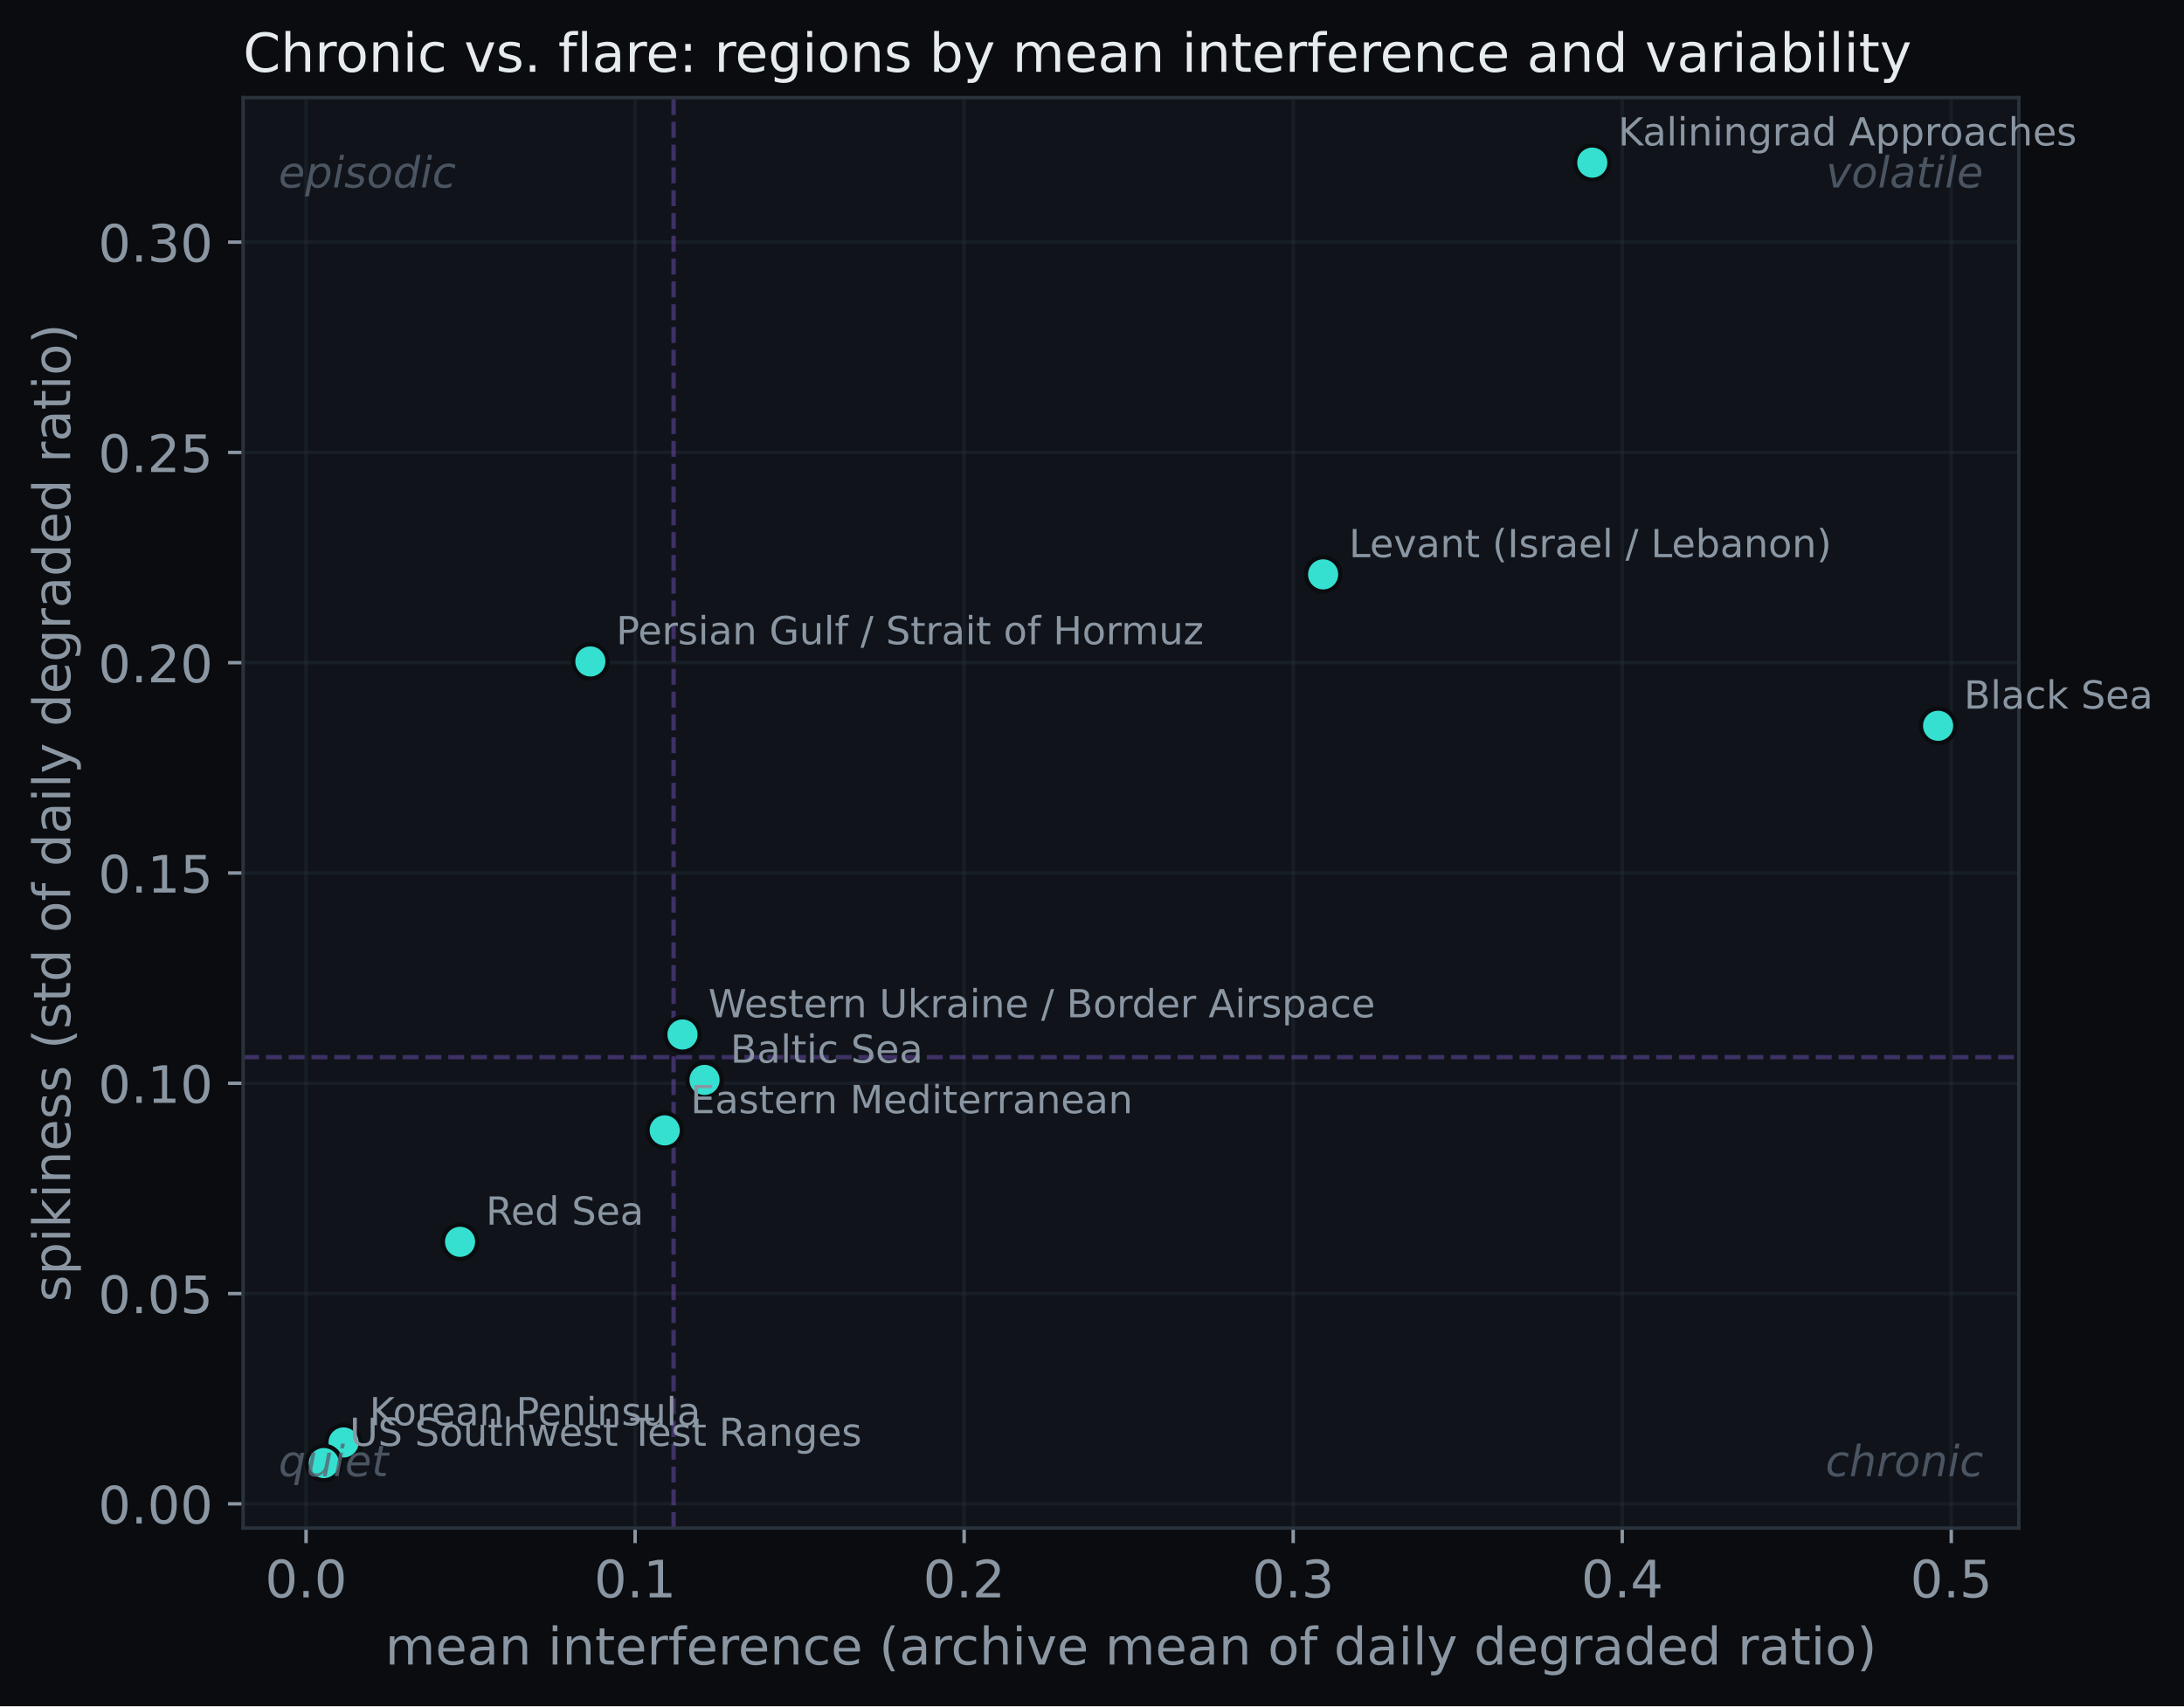
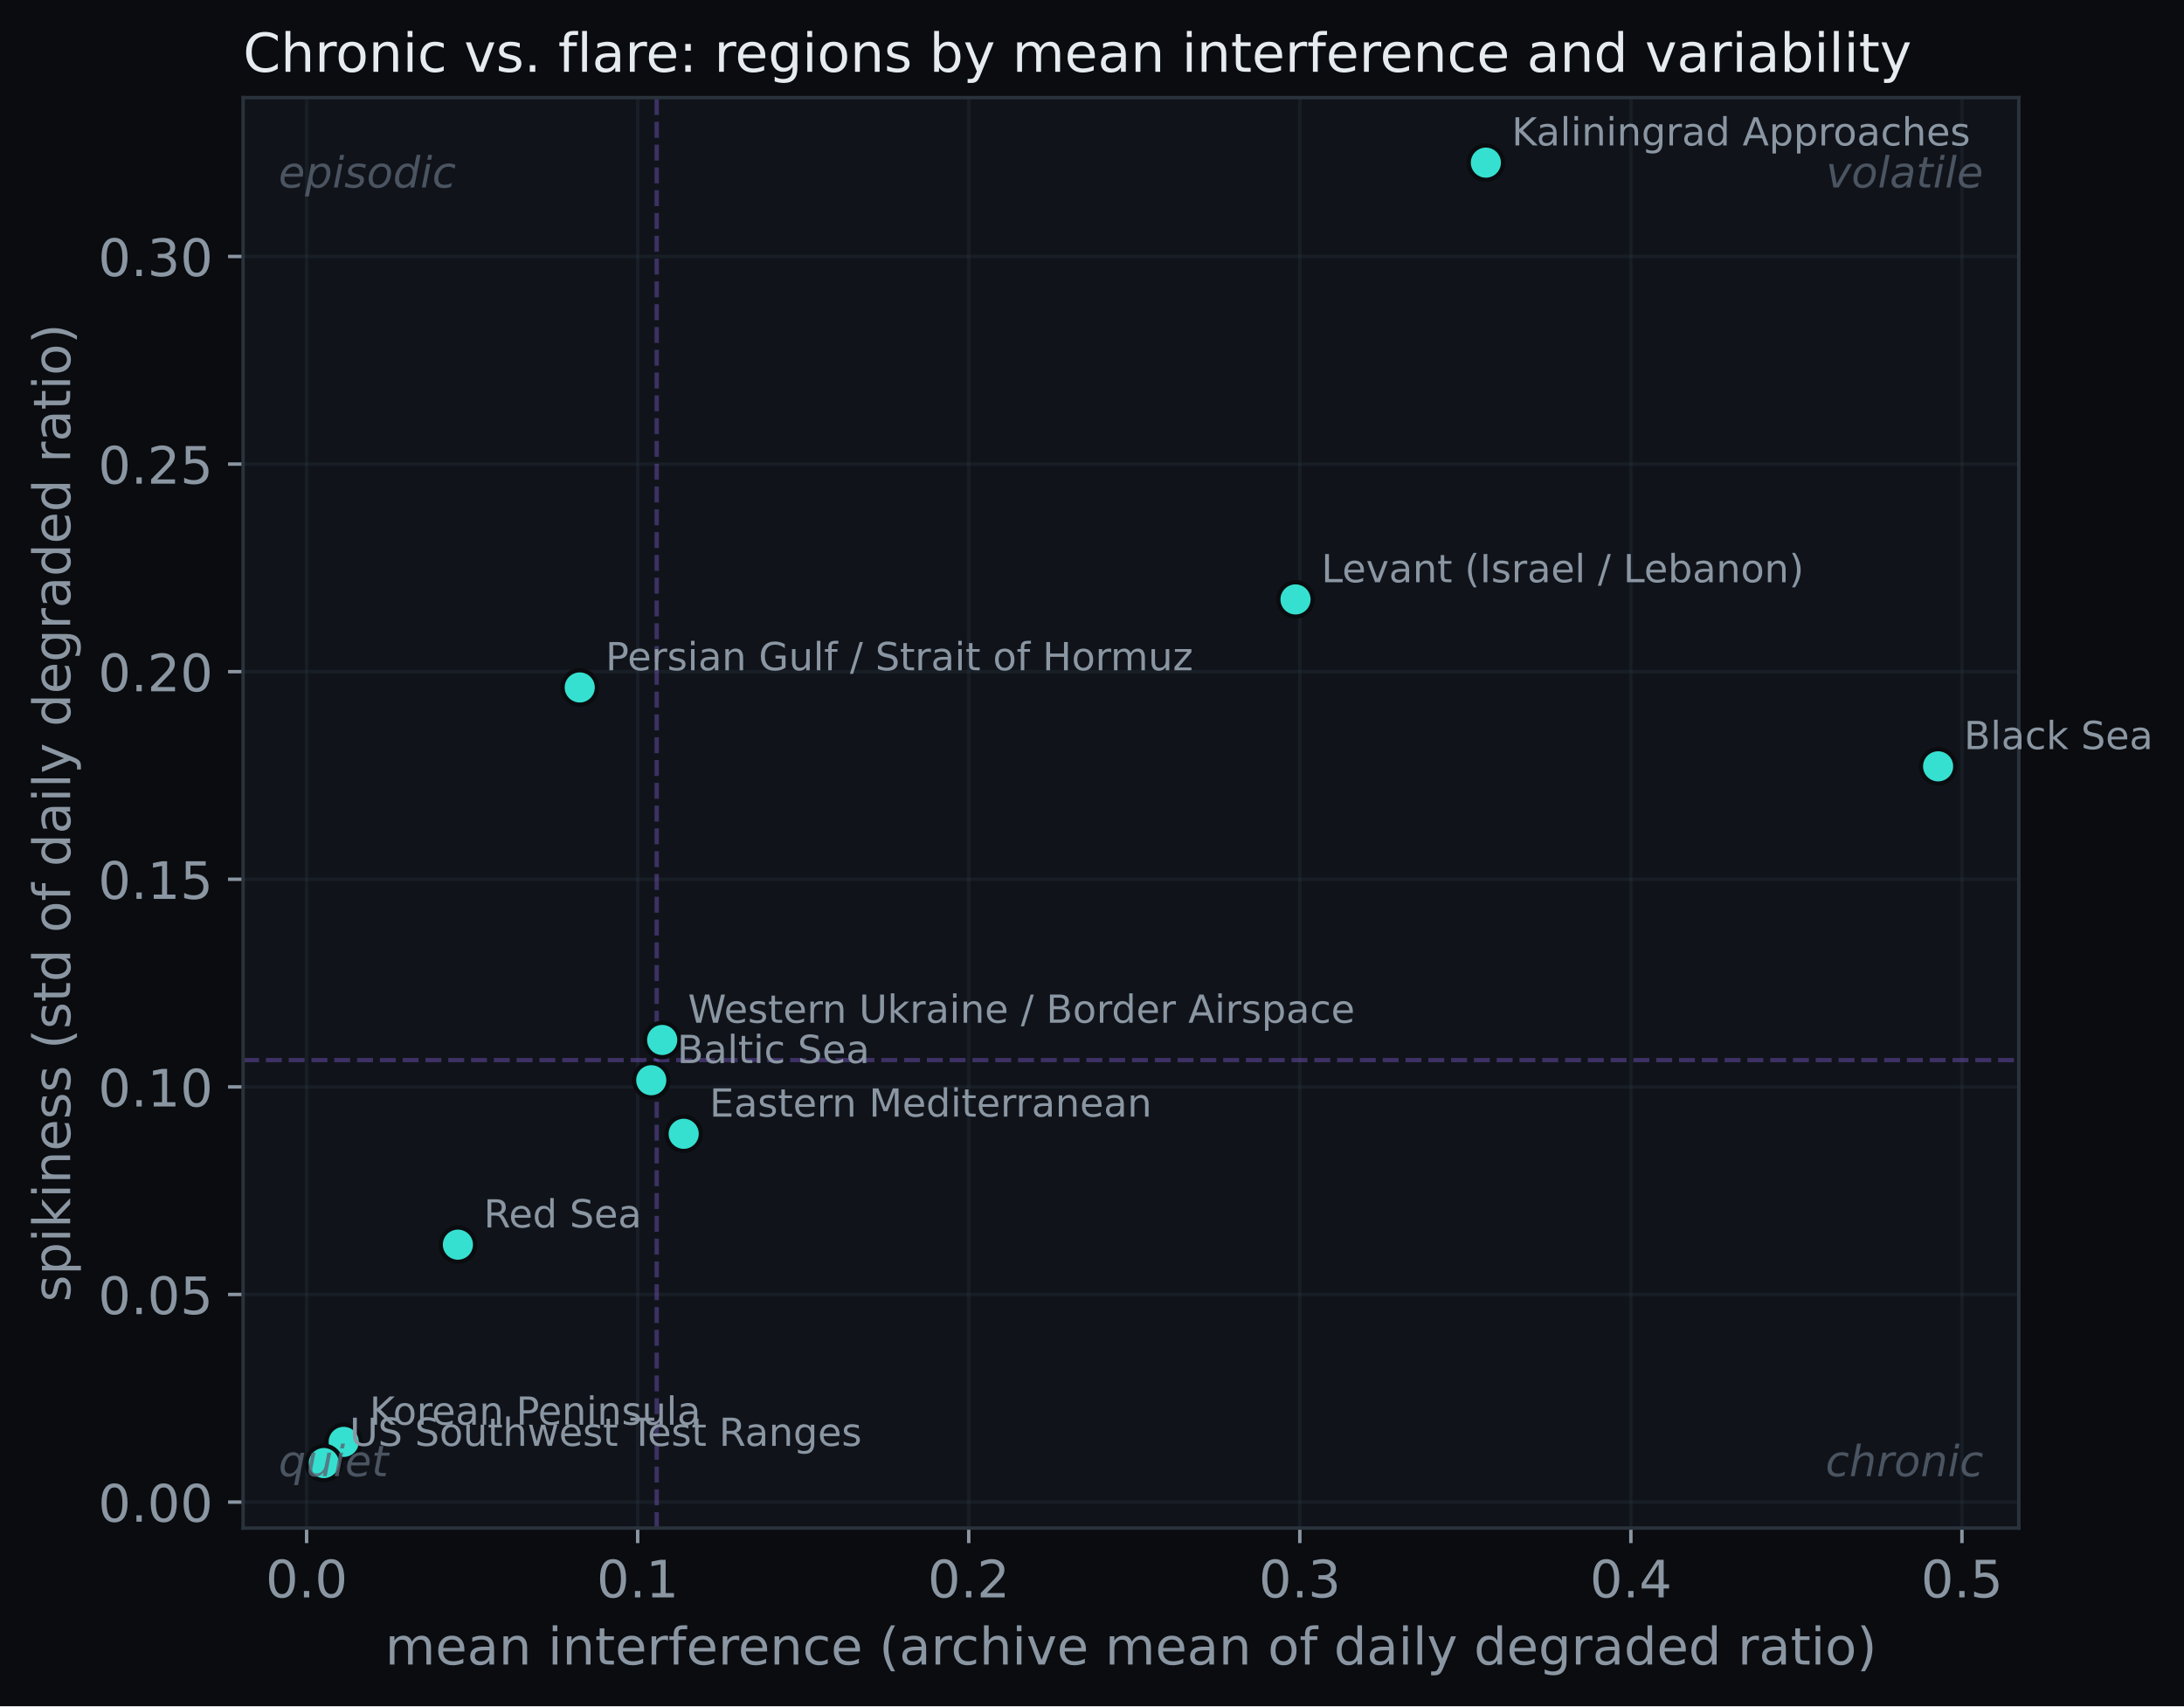
<svg xmlns="http://www.w3.org/2000/svg" xmlns:xlink="http://www.w3.org/1999/xlink" width="507.861pt" height="396.766pt" viewBox="0 0 507.861 396.766" version="1.1">
  <defs>
    <style type="text/css">*{stroke-linejoin: round; stroke-linecap: butt}</style>
  </defs>
  <g id="figure_1">
    <g id="patch_1">
      <path d="M 0 396.766  L 507.861 396.766  L 507.861 0  L 0 0  z " style="fill: #0a0c0f" />
    </g>
    <g id="axes_1">
      <g id="patch_2">
        <path d="M 56.532 355.338  L 469.452 355.338  L 469.452 22.698  L 56.532 22.698  z " style="fill: #10141a" />
      </g>
      <g id="matplotlib.axis_1">
        <g id="xtick_1">
          <g id="line2d_1">
-             <path d="M 71.17 355.338  L 71.17 22.698  " clip-path="url(#pcceb9ff1e9)" style="fill: none; stroke: #2a323c; stroke-opacity: 0.35; stroke-width: 0.8; stroke-linecap: square" />
+             <path d="M 71.298 355.338  L 71.298 22.698  " clip-path="url(#pbc4001cb8b)" style="fill: none; stroke: #2a323c; stroke-opacity: 0.35; stroke-width: 0.8; stroke-linecap: square" />
          </g>
          <g id="line2d_2">
            <defs>
-               <path id="mdadfcc770f" d="M 0 0  L 0 3.5  " style="stroke: #8b96a3; stroke-width: 0.8" />
+               <path id="mb71141f415" d="M 0 0  L 0 3.5  " style="stroke: #8b96a3; stroke-width: 0.8" />
            </defs>
            <g>
-               <use xlink:href="#mdadfcc770f" x="71.17" y="355.338" style="fill: #8b96a3; stroke: #8b96a3; stroke-width: 0.8" />
+               <use xlink:href="#mb71141f415" x="71.298" y="355.338" style="fill: #8b96a3; stroke: #8b96a3; stroke-width: 0.8" />
            </g>
          </g>
          <g id="text_1">
-             <text style="font-size: 12px; font-family: 'DejaVu Sans'; text-anchor: middle; fill: #8b96a3" x="71.17" y="371.456" transform="rotate(-0 71.16979 371.4562)">0.0</text>
+             <text style="font-size: 12px; font-family: 'DejaVu Sans'; text-anchor: middle; fill: #8b96a3" x="71.298" y="371.456" transform="rotate(-0 71.29834 371.4562)">0.0</text>
          </g>
        </g>
        <g id="xtick_2">
          <g id="line2d_3">
-             <path d="M 147.685 355.338  L 147.685 22.698  " clip-path="url(#pcceb9ff1e9)" style="fill: none; stroke: #2a323c; stroke-opacity: 0.35; stroke-width: 0.8; stroke-linecap: square" />
+             <path d="M 148.284 355.338  L 148.284 22.698  " clip-path="url(#pbc4001cb8b)" style="fill: none; stroke: #2a323c; stroke-opacity: 0.35; stroke-width: 0.8; stroke-linecap: square" />
          </g>
          <g id="line2d_4">
            <g>
-               <use xlink:href="#mdadfcc770f" x="147.685" y="355.338" style="fill: #8b96a3; stroke: #8b96a3; stroke-width: 0.8" />
+               <use xlink:href="#mb71141f415" x="148.284" y="355.338" style="fill: #8b96a3; stroke: #8b96a3; stroke-width: 0.8" />
            </g>
          </g>
          <g id="text_2">
-             <text style="font-size: 12px; font-family: 'DejaVu Sans'; text-anchor: middle; fill: #8b96a3" x="147.685" y="371.456" transform="rotate(-0 147.6846 371.4562)">0.1</text>
+             <text style="font-size: 12px; font-family: 'DejaVu Sans'; text-anchor: middle; fill: #8b96a3" x="148.284" y="371.456" transform="rotate(-0 148.2839 371.4562)">0.1</text>
          </g>
        </g>
        <g id="xtick_3">
          <g id="line2d_5">
-             <path d="M 224.199 355.338  L 224.199 22.698  " clip-path="url(#pcceb9ff1e9)" style="fill: none; stroke: #2a323c; stroke-opacity: 0.35; stroke-width: 0.8; stroke-linecap: square" />
+             <path d="M 225.27 355.338  L 225.27 22.698  " clip-path="url(#pbc4001cb8b)" style="fill: none; stroke: #2a323c; stroke-opacity: 0.35; stroke-width: 0.8; stroke-linecap: square" />
          </g>
          <g id="line2d_6">
            <g>
-               <use xlink:href="#mdadfcc770f" x="224.199" y="355.338" style="fill: #8b96a3; stroke: #8b96a3; stroke-width: 0.8" />
+               <use xlink:href="#mb71141f415" x="225.27" y="355.338" style="fill: #8b96a3; stroke: #8b96a3; stroke-width: 0.8" />
            </g>
          </g>
          <g id="text_3">
-             <text style="font-size: 12px; font-family: 'DejaVu Sans'; text-anchor: middle; fill: #8b96a3" x="224.199" y="371.456" transform="rotate(-0 224.1995 371.4562)">0.2</text>
+             <text style="font-size: 12px; font-family: 'DejaVu Sans'; text-anchor: middle; fill: #8b96a3" x="225.27" y="371.456" transform="rotate(-0 225.2696 371.4562)">0.2</text>
          </g>
        </g>
        <g id="xtick_4">
          <g id="line2d_7">
-             <path d="M 300.714 355.338  L 300.714 22.698  " clip-path="url(#pcceb9ff1e9)" style="fill: none; stroke: #2a323c; stroke-opacity: 0.35; stroke-width: 0.8; stroke-linecap: square" />
+             <path d="M 302.255 355.338  L 302.255 22.698  " clip-path="url(#pbc4001cb8b)" style="fill: none; stroke: #2a323c; stroke-opacity: 0.35; stroke-width: 0.8; stroke-linecap: square" />
          </g>
          <g id="line2d_8">
            <g>
-               <use xlink:href="#mdadfcc770f" x="300.714" y="355.338" style="fill: #8b96a3; stroke: #8b96a3; stroke-width: 0.8" />
+               <use xlink:href="#mb71141f415" x="302.255" y="355.338" style="fill: #8b96a3; stroke: #8b96a3; stroke-width: 0.8" />
            </g>
          </g>
          <g id="text_4">
-             <text style="font-size: 12px; font-family: 'DejaVu Sans'; text-anchor: middle; fill: #8b96a3" x="300.714" y="371.456" transform="rotate(-0 300.7143 371.4562)">0.3</text>
+             <text style="font-size: 12px; font-family: 'DejaVu Sans'; text-anchor: middle; fill: #8b96a3" x="302.255" y="371.456" transform="rotate(-0 302.2552 371.4562)">0.3</text>
          </g>
        </g>
        <g id="xtick_5">
          <g id="line2d_9">
-             <path d="M 377.229 355.338  L 377.229 22.698  " clip-path="url(#pcceb9ff1e9)" style="fill: none; stroke: #2a323c; stroke-opacity: 0.35; stroke-width: 0.8; stroke-linecap: square" />
+             <path d="M 379.241 355.338  L 379.241 22.698  " clip-path="url(#pbc4001cb8b)" style="fill: none; stroke: #2a323c; stroke-opacity: 0.35; stroke-width: 0.8; stroke-linecap: square" />
          </g>
          <g id="line2d_10">
            <g>
-               <use xlink:href="#mdadfcc770f" x="377.229" y="355.338" style="fill: #8b96a3; stroke: #8b96a3; stroke-width: 0.8" />
+               <use xlink:href="#mb71141f415" x="379.241" y="355.338" style="fill: #8b96a3; stroke: #8b96a3; stroke-width: 0.8" />
            </g>
          </g>
          <g id="text_5">
-             <text style="font-size: 12px; font-family: 'DejaVu Sans'; text-anchor: middle; fill: #8b96a3" x="377.229" y="371.456" transform="rotate(-0 377.2292 371.4562)">0.4</text>
+             <text style="font-size: 12px; font-family: 'DejaVu Sans'; text-anchor: middle; fill: #8b96a3" x="379.241" y="371.456" transform="rotate(-0 379.2408 371.4562)">0.4</text>
          </g>
        </g>
        <g id="xtick_6">
          <g id="line2d_11">
-             <path d="M 453.744 355.338  L 453.744 22.698  " clip-path="url(#pcceb9ff1e9)" style="fill: none; stroke: #2a323c; stroke-opacity: 0.35; stroke-width: 0.8; stroke-linecap: square" />
+             <path d="M 456.226 355.338  L 456.226 22.698  " clip-path="url(#pbc4001cb8b)" style="fill: none; stroke: #2a323c; stroke-opacity: 0.35; stroke-width: 0.8; stroke-linecap: square" />
          </g>
          <g id="line2d_12">
            <g>
-               <use xlink:href="#mdadfcc770f" x="453.744" y="355.338" style="fill: #8b96a3; stroke: #8b96a3; stroke-width: 0.8" />
+               <use xlink:href="#mb71141f415" x="456.226" y="355.338" style="fill: #8b96a3; stroke: #8b96a3; stroke-width: 0.8" />
            </g>
          </g>
          <g id="text_6">
-             <text style="font-size: 12px; font-family: 'DejaVu Sans'; text-anchor: middle; fill: #8b96a3" x="453.744" y="371.456" transform="rotate(-0 453.744 371.4562)">0.5</text>
+             <text style="font-size: 12px; font-family: 'DejaVu Sans'; text-anchor: middle; fill: #8b96a3" x="456.226" y="371.456" transform="rotate(-0 456.2264 371.4562)">0.5</text>
          </g>
        </g>
        <g id="text_7">
          <text style="font-size: 12px; font-family: 'DejaVu Sans'; text-anchor: middle; fill: #8b96a3" x="262.993" y="387.07" transform="rotate(-0 262.9925 387.0699)">mean interference (archive mean of daily degraded ratio)</text>
        </g>
      </g>
      <g id="matplotlib.axis_2">
        <g id="ytick_1">
          <g id="line2d_13">
-             <path d="M 56.532 349.705  L 469.452 349.705  " clip-path="url(#pcceb9ff1e9)" style="fill: none; stroke: #2a323c; stroke-opacity: 0.35; stroke-width: 0.8; stroke-linecap: square" />
+             <path d="M 56.532 349.294  L 469.452 349.294  " clip-path="url(#pbc4001cb8b)" style="fill: none; stroke: #2a323c; stroke-opacity: 0.35; stroke-width: 0.8; stroke-linecap: square" />
          </g>
          <g id="line2d_14">
            <defs>
-               <path id="m8bf882bb8f" d="M 0 0  L -3.5 0  " style="stroke: #8b96a3; stroke-width: 0.8" />
+               <path id="me625df9829" d="M 0 0  L -3.5 0  " style="stroke: #8b96a3; stroke-width: 0.8" />
            </defs>
            <g>
-               <use xlink:href="#m8bf882bb8f" x="56.532" y="349.705" style="fill: #8b96a3; stroke: #8b96a3; stroke-width: 0.8" />
+               <use xlink:href="#me625df9829" x="56.532" y="349.294" style="fill: #8b96a3; stroke: #8b96a3; stroke-width: 0.8" />
            </g>
          </g>
          <g id="text_8">
-             <text style="font-size: 12px; font-family: 'DejaVu Sans'; text-anchor: end; fill: #8b96a3" x="49.532" y="354.264" transform="rotate(-0 49.5325 354.2638)">0.00</text>
+             <text style="font-size: 12px; font-family: 'DejaVu Sans'; text-anchor: end; fill: #8b96a3" x="49.532" y="353.853" transform="rotate(-0 49.5325 353.853)">0.00</text>
          </g>
        </g>
        <g id="ytick_2">
          <g id="line2d_15">
-             <path d="M 56.532 300.804  L 469.452 300.804  " clip-path="url(#pcceb9ff1e9)" style="fill: none; stroke: #2a323c; stroke-opacity: 0.35; stroke-width: 0.8; stroke-linecap: square" />
+             <path d="M 56.532 301.018  L 469.452 301.018  " clip-path="url(#pbc4001cb8b)" style="fill: none; stroke: #2a323c; stroke-opacity: 0.35; stroke-width: 0.8; stroke-linecap: square" />
          </g>
          <g id="line2d_16">
            <g>
-               <use xlink:href="#m8bf882bb8f" x="56.532" y="300.804" style="fill: #8b96a3; stroke: #8b96a3; stroke-width: 0.8" />
+               <use xlink:href="#me625df9829" x="56.532" y="301.018" style="fill: #8b96a3; stroke: #8b96a3; stroke-width: 0.8" />
            </g>
          </g>
          <g id="text_9">
-             <text style="font-size: 12px; font-family: 'DejaVu Sans'; text-anchor: end; fill: #8b96a3" x="49.532" y="305.363" transform="rotate(-0 49.5325 305.3634)">0.05</text>
+             <text style="font-size: 12px; font-family: 'DejaVu Sans'; text-anchor: end; fill: #8b96a3" x="49.532" y="305.577" transform="rotate(-0 49.5325 305.5771)">0.05</text>
          </g>
        </g>
        <g id="ytick_3">
          <g id="line2d_17">
-             <path d="M 56.532 251.904  L 469.452 251.904  " clip-path="url(#pcceb9ff1e9)" style="fill: none; stroke: #2a323c; stroke-opacity: 0.35; stroke-width: 0.8; stroke-linecap: square" />
+             <path d="M 56.532 252.742  L 469.452 252.742  " clip-path="url(#pbc4001cb8b)" style="fill: none; stroke: #2a323c; stroke-opacity: 0.35; stroke-width: 0.8; stroke-linecap: square" />
          </g>
          <g id="line2d_18">
            <g>
-               <use xlink:href="#m8bf882bb8f" x="56.532" y="251.904" style="fill: #8b96a3; stroke: #8b96a3; stroke-width: 0.8" />
+               <use xlink:href="#me625df9829" x="56.532" y="252.742" style="fill: #8b96a3; stroke: #8b96a3; stroke-width: 0.8" />
            </g>
          </g>
          <g id="text_10">
-             <text style="font-size: 12px; font-family: 'DejaVu Sans'; text-anchor: end; fill: #8b96a3" x="49.532" y="256.463" transform="rotate(-0 49.5325 256.463)">0.10</text>
+             <text style="font-size: 12px; font-family: 'DejaVu Sans'; text-anchor: end; fill: #8b96a3" x="49.532" y="257.301" transform="rotate(-0 49.5325 257.3012)">0.10</text>
          </g>
        </g>
        <g id="ytick_4">
          <g id="line2d_19">
-             <path d="M 56.532 203.004  L 469.452 203.004  " clip-path="url(#pcceb9ff1e9)" style="fill: none; stroke: #2a323c; stroke-opacity: 0.35; stroke-width: 0.8; stroke-linecap: square" />
+             <path d="M 56.532 204.466  L 469.452 204.466  " clip-path="url(#pbc4001cb8b)" style="fill: none; stroke: #2a323c; stroke-opacity: 0.35; stroke-width: 0.8; stroke-linecap: square" />
          </g>
          <g id="line2d_20">
            <g>
-               <use xlink:href="#m8bf882bb8f" x="56.532" y="203.004" style="fill: #8b96a3; stroke: #8b96a3; stroke-width: 0.8" />
+               <use xlink:href="#me625df9829" x="56.532" y="204.466" style="fill: #8b96a3; stroke: #8b96a3; stroke-width: 0.8" />
            </g>
          </g>
          <g id="text_11">
-             <text style="font-size: 12px; font-family: 'DejaVu Sans'; text-anchor: end; fill: #8b96a3" x="49.532" y="207.563" transform="rotate(-0 49.5325 207.5626)">0.15</text>
+             <text style="font-size: 12px; font-family: 'DejaVu Sans'; text-anchor: end; fill: #8b96a3" x="49.532" y="209.025" transform="rotate(-0 49.5325 209.0254)">0.15</text>
          </g>
        </g>
        <g id="ytick_5">
          <g id="line2d_21">
-             <path d="M 56.532 154.103  L 469.452 154.103  " clip-path="url(#pcceb9ff1e9)" style="fill: none; stroke: #2a323c; stroke-opacity: 0.35; stroke-width: 0.8; stroke-linecap: square" />
+             <path d="M 56.532 156.19  L 469.452 156.19  " clip-path="url(#pbc4001cb8b)" style="fill: none; stroke: #2a323c; stroke-opacity: 0.35; stroke-width: 0.8; stroke-linecap: square" />
          </g>
          <g id="line2d_22">
            <g>
-               <use xlink:href="#m8bf882bb8f" x="56.532" y="154.103" style="fill: #8b96a3; stroke: #8b96a3; stroke-width: 0.8" />
+               <use xlink:href="#me625df9829" x="56.532" y="156.19" style="fill: #8b96a3; stroke: #8b96a3; stroke-width: 0.8" />
            </g>
          </g>
          <g id="text_12">
-             <text style="font-size: 12px; font-family: 'DejaVu Sans'; text-anchor: end; fill: #8b96a3" x="49.532" y="158.662" transform="rotate(-0 49.5325 158.6622)">0.20</text>
+             <text style="font-size: 12px; font-family: 'DejaVu Sans'; text-anchor: end; fill: #8b96a3" x="49.532" y="160.75" transform="rotate(-0 49.5325 160.7495)">0.20</text>
          </g>
        </g>
        <g id="ytick_6">
          <g id="line2d_23">
-             <path d="M 56.532 105.203  L 469.452 105.203  " clip-path="url(#pcceb9ff1e9)" style="fill: none; stroke: #2a323c; stroke-opacity: 0.35; stroke-width: 0.8; stroke-linecap: square" />
+             <path d="M 56.532 107.915  L 469.452 107.915  " clip-path="url(#pbc4001cb8b)" style="fill: none; stroke: #2a323c; stroke-opacity: 0.35; stroke-width: 0.8; stroke-linecap: square" />
          </g>
          <g id="line2d_24">
            <g>
-               <use xlink:href="#m8bf882bb8f" x="56.532" y="105.203" style="fill: #8b96a3; stroke: #8b96a3; stroke-width: 0.8" />
+               <use xlink:href="#me625df9829" x="56.532" y="107.915" style="fill: #8b96a3; stroke: #8b96a3; stroke-width: 0.8" />
            </g>
          </g>
          <g id="text_13">
-             <text style="font-size: 12px; font-family: 'DejaVu Sans'; text-anchor: end; fill: #8b96a3" x="49.532" y="109.762" transform="rotate(-0 49.5325 109.7618)">0.25</text>
+             <text style="font-size: 12px; font-family: 'DejaVu Sans'; text-anchor: end; fill: #8b96a3" x="49.532" y="112.474" transform="rotate(-0 49.5325 112.4737)">0.25</text>
          </g>
        </g>
        <g id="ytick_7">
          <g id="line2d_25">
-             <path d="M 56.532 56.302  L 469.452 56.302  " clip-path="url(#pcceb9ff1e9)" style="fill: none; stroke: #2a323c; stroke-opacity: 0.35; stroke-width: 0.8; stroke-linecap: square" />
+             <path d="M 56.532 59.639  L 469.452 59.639  " clip-path="url(#pbc4001cb8b)" style="fill: none; stroke: #2a323c; stroke-opacity: 0.35; stroke-width: 0.8; stroke-linecap: square" />
          </g>
          <g id="line2d_26">
            <g>
-               <use xlink:href="#m8bf882bb8f" x="56.532" y="56.302" style="fill: #8b96a3; stroke: #8b96a3; stroke-width: 0.8" />
+               <use xlink:href="#me625df9829" x="56.532" y="59.639" style="fill: #8b96a3; stroke: #8b96a3; stroke-width: 0.8" />
            </g>
          </g>
          <g id="text_14">
-             <text style="font-size: 12px; font-family: 'DejaVu Sans'; text-anchor: end; fill: #8b96a3" x="49.532" y="60.861" transform="rotate(-0 49.5325 60.86146)">0.30</text>
+             <text style="font-size: 12px; font-family: 'DejaVu Sans'; text-anchor: end; fill: #8b96a3" x="49.532" y="64.198" transform="rotate(-0 49.5325 64.1978)">0.30</text>
          </g>
        </g>
        <g id="text_15">
          <text style="font-size: 12px; font-family: 'DejaVu Sans'; text-anchor: middle; fill: #8b96a3" x="16.318" y="189.018" transform="rotate(-90 16.31812 189.018)">spikiness (std of daily degraded ratio)</text>
        </g>
      </g>
      <g id="line2d_27">
-         <path d="M 156.637 355.338  L 156.637 22.698  " clip-path="url(#pcceb9ff1e9)" style="fill: none; stroke-dasharray: 3.7,1.6; stroke-dashoffset: 0; stroke: #6d4fb0; stroke-opacity: 0.5" />
+         <path d="M 152.711 355.338  L 152.711 22.698  " clip-path="url(#pbc4001cb8b)" style="fill: none; stroke-dasharray: 3.7,1.6; stroke-dashoffset: 0; stroke: #6d4fb0; stroke-opacity: 0.5" />
      </g>
      <g id="line2d_28">
-         <path d="M 56.532 245.84  L 469.452 245.84  " clip-path="url(#pcceb9ff1e9)" style="fill: none; stroke-dasharray: 3.7,1.6; stroke-dashoffset: 0; stroke: #6d4fb0; stroke-opacity: 0.5" />
+         <path d="M 56.532 246.515  L 469.452 246.515  " clip-path="url(#pbc4001cb8b)" style="fill: none; stroke-dasharray: 3.7,1.6; stroke-dashoffset: 0; stroke: #6d4fb0; stroke-opacity: 0.5" />
      </g>
      <g id="line2d_29">
        <defs>
-           <path id="mb6d50e372f" d="M 0 4  C 1.061 4 2.078 3.579 2.828 2.828  C 3.579 2.078 4 1.061 4 0  C 4 -1.061 3.579 -2.078 2.828 -2.828  C 2.078 -3.579 1.061 -4 0 -4  C -1.061 -4 -2.078 -3.579 -2.828 -2.828  C -3.579 -2.078 -4 -1.061 -4 0  C -4 1.061 -3.579 2.078 -2.828 2.828  C -2.078 3.579 -1.061 4 0 4  z " style="stroke: #0a0c0f" />
+           <path id="m4c09ff7228" d="M 0 4  C 1.061 4 2.078 3.579 2.828 2.828  C 3.579 2.078 4 1.061 4 0  C 4 -1.061 3.579 -2.078 2.828 -2.828  C 2.078 -3.579 1.061 -4 0 -4  C -1.061 -4 -2.078 -3.579 -2.828 -2.828  C -3.579 -2.078 -4 -1.061 -4 0  C -4 1.061 -3.579 2.078 -2.828 2.828  C -2.078 3.579 -1.061 4 0 4  z " style="stroke: #0a0c0f" />
        </defs>
-         <g clip-path="url(#pcceb9ff1e9)">
-           <use xlink:href="#mb6d50e372f" x="163.829" y="251.122" style="fill: #35e0d0; stroke: #0a0c0f" />
+         <g clip-path="url(#pbc4001cb8b)">
+           <use xlink:href="#m4c09ff7228" x="151.44" y="251.197" style="fill: #35e0d0; stroke: #0a0c0f" />
        </g>
      </g>
      <g id="line2d_30">
-         <g clip-path="url(#pcceb9ff1e9)">
-           <use xlink:href="#mb6d50e372f" x="450.683" y="168.773" style="fill: #35e0d0; stroke: #0a0c0f" />
+         <g clip-path="url(#pbc4001cb8b)">
+           <use xlink:href="#m4c09ff7228" x="450.683" y="178.204" style="fill: #35e0d0; stroke: #0a0c0f" />
        </g>
      </g>
      <g id="line2d_31">
-         <g clip-path="url(#pcceb9ff1e9)">
-           <use xlink:href="#mb6d50e372f" x="154.571" y="262.858" style="fill: #35e0d0; stroke: #0a0c0f" />
+         <g clip-path="url(#pbc4001cb8b)">
+           <use xlink:href="#m4c09ff7228" x="158.985" y="263.653" style="fill: #35e0d0; stroke: #0a0c0f" />
        </g>
      </g>
      <g id="line2d_32">
-         <g clip-path="url(#pcceb9ff1e9)">
-           <use xlink:href="#mb6d50e372f" x="370.266" y="37.818" style="fill: #35e0d0; stroke: #0a0c0f" />
+         <g clip-path="url(#pbc4001cb8b)">
+           <use xlink:href="#m4c09ff7228" x="345.521" y="37.818" style="fill: #35e0d0; stroke: #0a0c0f" />
        </g>
      </g>
      <g id="line2d_33">
-         <g clip-path="url(#pcceb9ff1e9)">
-           <use xlink:href="#mb6d50e372f" x="79.892" y="335.426" style="fill: #35e0d0; stroke: #0a0c0f" />
+         <g clip-path="url(#pbc4001cb8b)">
+           <use xlink:href="#m4c09ff7228" x="79.921" y="335.294" style="fill: #35e0d0; stroke: #0a0c0f" />
        </g>
      </g>
      <g id="line2d_34">
-         <g clip-path="url(#pcceb9ff1e9)">
-           <use xlink:href="#mb6d50e372f" x="307.677" y="133.565" style="fill: #35e0d0; stroke: #0a0c0f" />
+         <g clip-path="url(#pbc4001cb8b)">
+           <use xlink:href="#m4c09ff7228" x="301.254" y="139.39" style="fill: #35e0d0; stroke: #0a0c0f" />
        </g>
      </g>
      <g id="line2d_35">
-         <g clip-path="url(#pcceb9ff1e9)">
-           <use xlink:href="#mb6d50e372f" x="137.279" y="153.81" style="fill: #35e0d0; stroke: #0a0c0f" />
+         <g clip-path="url(#pbc4001cb8b)">
+           <use xlink:href="#m4c09ff7228" x="134.811" y="159.859" style="fill: #35e0d0; stroke: #0a0c0f" />
        </g>
      </g>
      <g id="line2d_36">
-         <g clip-path="url(#pcceb9ff1e9)">
-           <use xlink:href="#mb6d50e372f" x="106.979" y="288.775" style="fill: #35e0d0; stroke: #0a0c0f" />
+         <g clip-path="url(#pbc4001cb8b)">
+           <use xlink:href="#m4c09ff7228" x="106.481" y="289.432" style="fill: #35e0d0; stroke: #0a0c0f" />
        </g>
      </g>
      <g id="line2d_37">
-         <g clip-path="url(#pcceb9ff1e9)">
-           <use xlink:href="#mb6d50e372f" x="158.703" y="240.559" style="fill: #35e0d0; stroke: #0a0c0f" />
+         <g clip-path="url(#pbc4001cb8b)">
+           <use xlink:href="#m4c09ff7228" x="153.981" y="241.832" style="fill: #35e0d0; stroke: #0a0c0f" />
        </g>
      </g>
      <g id="line2d_38">
-         <g clip-path="url(#pcceb9ff1e9)">
-           <use xlink:href="#mb6d50e372f" x="75.302" y="340.218" style="fill: #35e0d0; stroke: #0a0c0f" />
+         <g clip-path="url(#pbc4001cb8b)">
+           <use xlink:href="#m4c09ff7228" x="75.302" y="340.218" style="fill: #35e0d0; stroke: #0a0c0f" />
        </g>
      </g>
      <g id="patch_3">
        <path d="M 56.532 355.338  L 56.532 22.698  " style="fill: none; stroke: #2a323c; stroke-width: 0.8; stroke-linejoin: miter; stroke-linecap: square" />
      </g>
      <g id="patch_4">
        <path d="M 469.452 355.338  L 469.452 22.698  " style="fill: none; stroke: #2a323c; stroke-width: 0.8; stroke-linejoin: miter; stroke-linecap: square" />
      </g>
      <g id="patch_5">
        <path d="M 56.532 355.338  L 469.452 355.338  " style="fill: none; stroke: #2a323c; stroke-width: 0.8; stroke-linejoin: miter; stroke-linecap: square" />
      </g>
      <g id="patch_6">
        <path d="M 56.532 22.698  L 469.452 22.698  " style="fill: none; stroke: #2a323c; stroke-width: 0.8; stroke-linejoin: miter; stroke-linecap: square" />
      </g>
      <g id="text_16">
-         <text style="font-size: 9px; font-family: 'DejaVu Sans'; text-anchor: start; fill: #8b96a3" x="169.829" y="247.122" transform="rotate(-0 169.8293 247.1215)">Baltic Sea</text>
+         <text style="font-size: 9px; font-family: 'DejaVu Sans'; text-anchor: start; fill: #8b96a3" x="157.44" y="247.197" transform="rotate(-0 157.4404 247.1974)">Baltic Sea</text>
      </g>
      <g id="text_17">
-         <text style="font-size: 9px; font-family: 'DejaVu Sans'; text-anchor: start; fill: #8b96a3" x="456.683" y="164.773" transform="rotate(-0 456.6834 164.7733)">Black Sea</text>
+         <text style="font-size: 9px; font-family: 'DejaVu Sans'; text-anchor: start; fill: #8b96a3" x="456.683" y="174.204" transform="rotate(-0 456.6834 174.2043)">Black Sea</text>
      </g>
      <g id="text_18">
-         <text style="font-size: 9px; font-family: 'DejaVu Sans'; text-anchor: start; fill: #8b96a3" x="160.571" y="258.858" transform="rotate(-0 160.571 258.8576)">Eastern Mediterranean</text>
+         <text style="font-size: 9px; font-family: 'DejaVu Sans'; text-anchor: start; fill: #8b96a3" x="164.985" y="259.653" transform="rotate(-0 164.9849 259.6525)">Eastern Mediterranean</text>
      </g>
      <g id="text_19">
-         <text style="font-size: 9px; font-family: 'DejaVu Sans'; text-anchor: start; fill: #8b96a3" x="376.266" y="33.818" transform="rotate(-0 376.2663 33.81805)">Kaliningrad Approaches</text>
+         <text style="font-size: 9px; font-family: 'DejaVu Sans'; text-anchor: start; fill: #8b96a3" x="351.521" y="33.818" transform="rotate(-0 351.5211 33.81805)">Kaliningrad Approaches</text>
      </g>
      <g id="text_20">
-         <text style="font-size: 9px; font-family: 'DejaVu Sans'; text-anchor: start; fill: #8b96a3" x="85.892" y="331.426" transform="rotate(-0 85.89248 331.4258)">Korean Peninsula</text>
+         <text style="font-size: 9px; font-family: 'DejaVu Sans'; text-anchor: start; fill: #8b96a3" x="85.921" y="331.294" transform="rotate(-0 85.92073 331.2939)">Korean Peninsula</text>
      </g>
      <g id="text_21">
-         <text style="font-size: 9px; font-family: 'DejaVu Sans'; text-anchor: start; fill: #8b96a3" x="313.677" y="129.565" transform="rotate(-0 313.6772 129.565)">Levant (Israel / Lebanon)</text>
+         <text style="font-size: 9px; font-family: 'DejaVu Sans'; text-anchor: start; fill: #8b96a3" x="307.254" y="135.39" transform="rotate(-0 307.2543 135.3905)">Levant (Israel / Lebanon)</text>
      </g>
      <g id="text_22">
-         <text style="font-size: 9px; font-family: 'DejaVu Sans'; text-anchor: start; fill: #8b96a3" x="143.279" y="149.81" transform="rotate(-0 143.2786 149.8098)">Persian Gulf / Strait of Hormuz</text>
+         <text style="font-size: 9px; font-family: 'DejaVu Sans'; text-anchor: start; fill: #8b96a3" x="140.811" y="155.859" transform="rotate(-0 140.8115 155.8594)">Persian Gulf / Strait of Hormuz</text>
      </g>
      <g id="text_23">
-         <text style="font-size: 9px; font-family: 'DejaVu Sans'; text-anchor: start; fill: #8b96a3" x="112.979" y="284.775" transform="rotate(-0 112.9787 284.7748)">Red Sea</text>
+         <text style="font-size: 9px; font-family: 'DejaVu Sans'; text-anchor: start; fill: #8b96a3" x="112.481" y="285.432" transform="rotate(-0 112.4808 285.4318)">Red Sea</text>
      </g>
      <g id="text_24">
-         <text style="font-size: 9px; font-family: 'DejaVu Sans'; text-anchor: start; fill: #8b96a3" x="164.703" y="236.559" transform="rotate(-0 164.7028 236.5591)">Western Ukraine / Border Airspace</text>
+         <text style="font-size: 9px; font-family: 'DejaVu Sans'; text-anchor: start; fill: #8b96a3" x="159.981" y="237.832" transform="rotate(-0 159.9809 237.8318)">Western Ukraine / Border Airspace</text>
      </g>
      <g id="text_25">
        <text style="font-size: 9px; font-family: 'DejaVu Sans'; text-anchor: start; fill: #8b96a3" x="81.302" y="336.218" transform="rotate(-0 81.30159 336.218)">US Southwest Test Ranges</text>
      </g>
      <g id="text_26">
        <text style="font-style: italic; font-size: 10px; font-family: 'DejaVu Sans'; text-anchor: end; fill: #5a6473; opacity: 0.8" x="461.194" y="43.602" transform="rotate(-0 461.1941 43.60208)">volatile</text>
      </g>
      <g id="text_27">
        <text style="font-style: italic; font-size: 10px; font-family: 'DejaVu Sans'; text-anchor: start; fill: #5a6473; opacity: 0.8" x="64.791" y="43.602" transform="rotate(-0 64.7909 43.60208)">episodic</text>
      </g>
      <g id="text_28">
        <text style="font-style: italic; font-size: 10px; font-family: 'DejaVu Sans'; text-anchor: end; fill: #5a6473; opacity: 0.8" x="461.194" y="343.279" transform="rotate(-0 461.1941 343.2792)">chronic</text>
      </g>
      <g id="text_29">
        <text style="font-style: italic; font-size: 10px; font-family: 'DejaVu Sans'; text-anchor: start; fill: #5a6473; opacity: 0.8" x="64.791" y="343.279" transform="rotate(-0 64.7909 343.2792)">quiet</text>
      </g>
      <g id="text_30">
        <text style="font-size: 12.5px; font-family: 'DejaVu Sans'; text-anchor: start; fill: #e6ebf0" x="56.532" y="16.698" transform="rotate(-0 56.5325 16.69805)">Chronic vs. flare: regions by mean interference and variability</text>
      </g>
    </g>
  </g>
  <defs>
-     <clipPath id="pcceb9ff1e9">
+     <clipPath id="pbc4001cb8b">
      <rect x="56.532" y="22.698" width="412.92" height="332.64" />
    </clipPath>
  </defs>
</svg>
